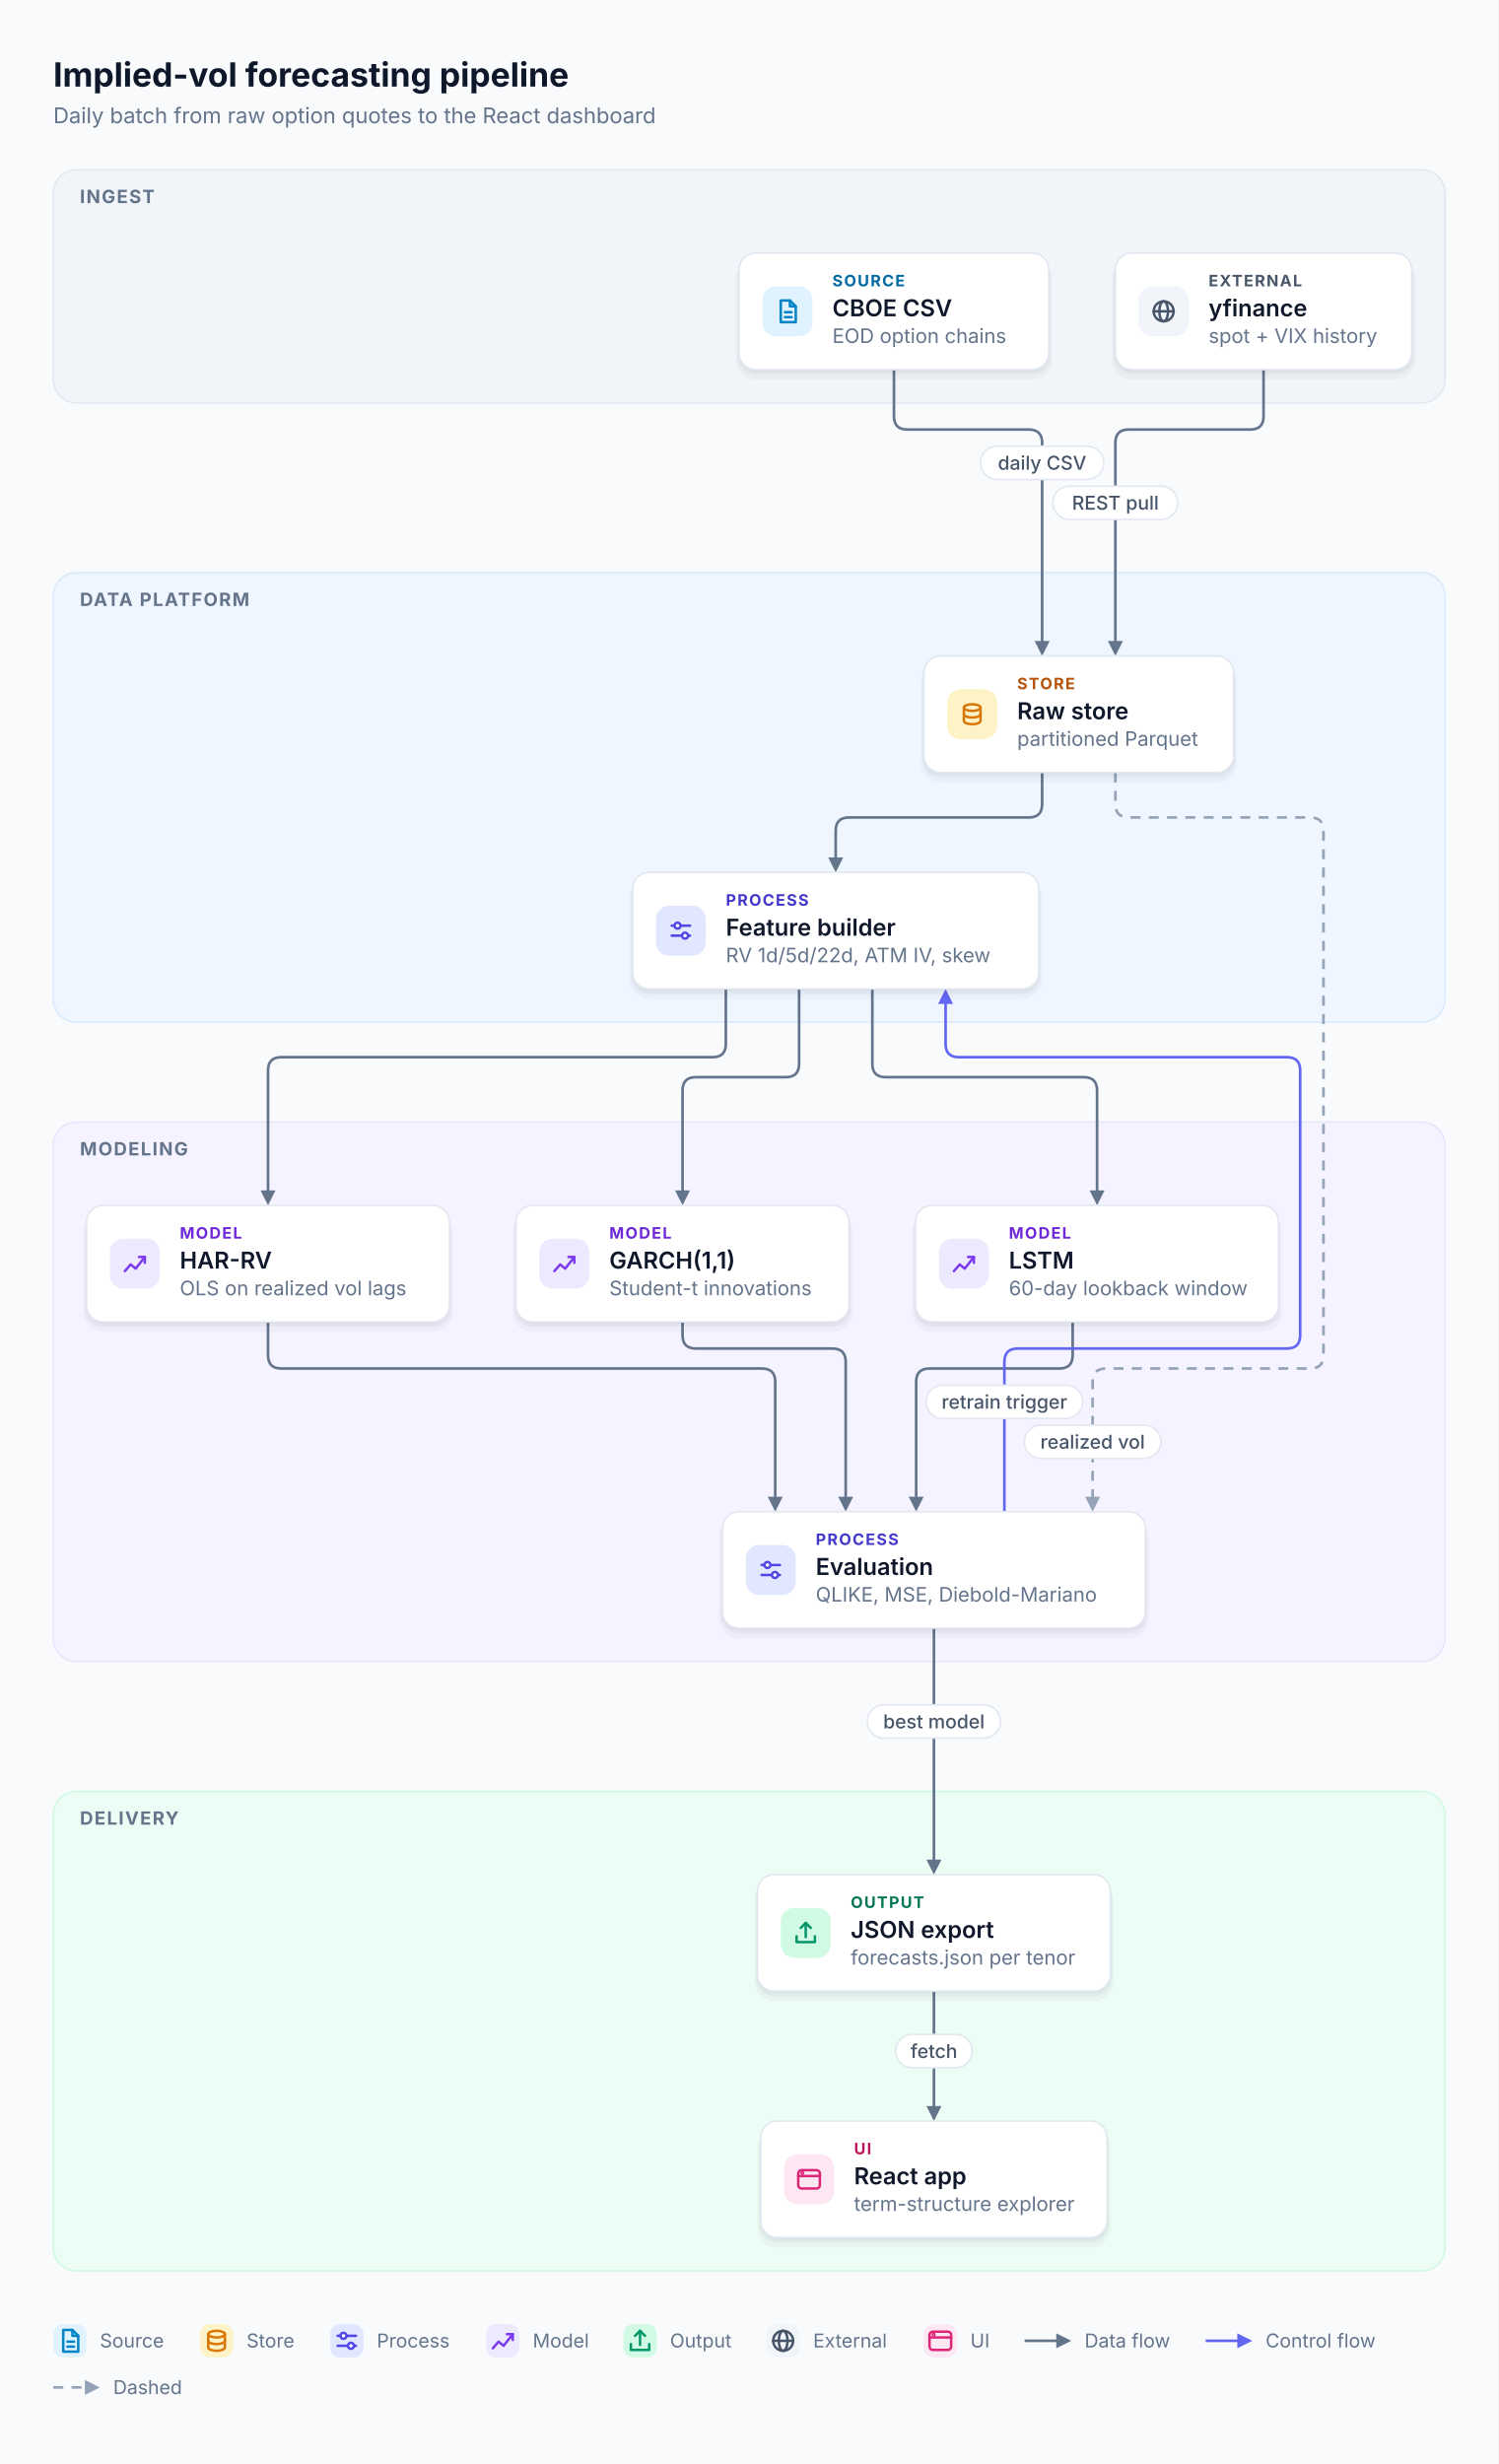
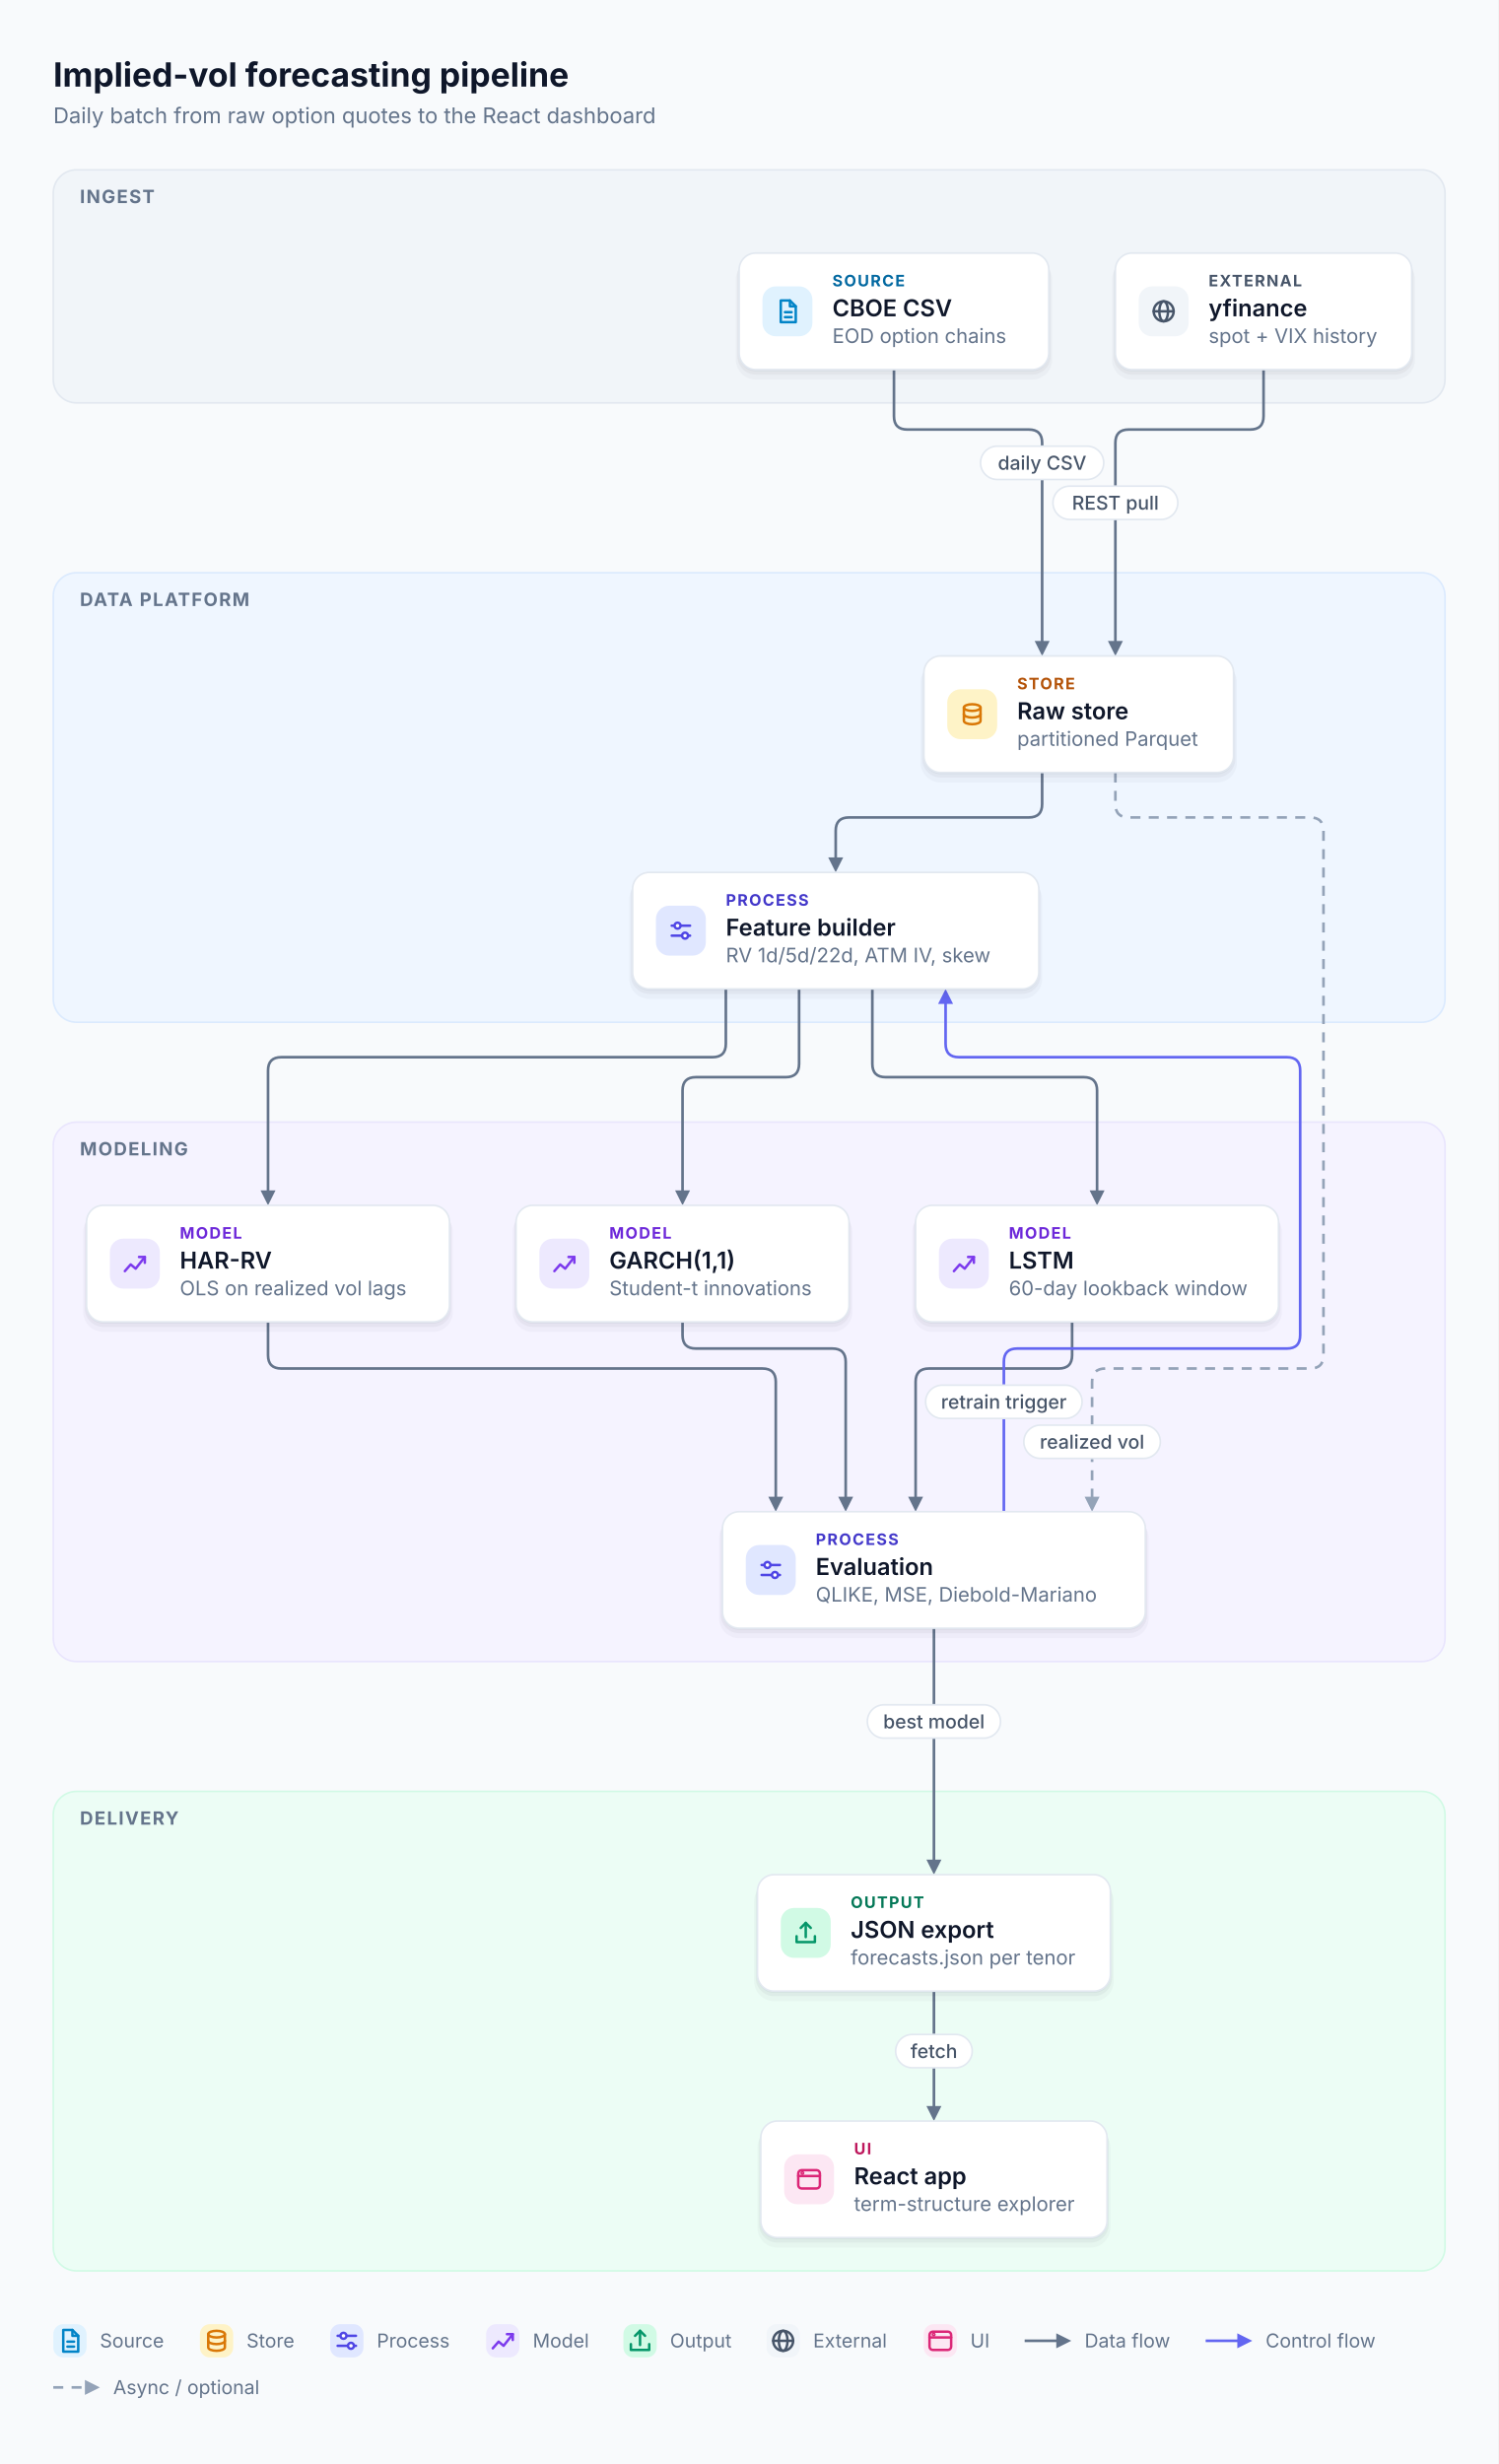
<svg xmlns="http://www.w3.org/2000/svg" width="900" height="1480" viewBox="0 0 900 1480">
  <rect x="0" y="0" width="900" height="1480" fill="#F8FAFC" />
  <text x="32" y="52" font-family="Inter, 'Segoe UI', Roboto, Helvetica, Arial, 'Liberation Sans', sans-serif" font-size="20" font-weight="700" fill="#0F172A">Implied-vol forecasting pipeline</text>
  <text x="32" y="74" font-family="Inter, 'Segoe UI', Roboto, Helvetica, Arial, 'Liberation Sans', sans-serif" font-size="13" font-weight="400" fill="#64748B">Daily batch from raw option quotes to the React dashboard</text>
  <g id="lane_ingest">
    <rect x="32" y="102" width="836" height="140" rx="14" fill="#F1F5F9" stroke="#E2E8F0" stroke-width="1" />
    <text x="48" y="122" font-family="Inter, 'Segoe UI', Roboto, Helvetica, Arial, 'Liberation Sans', sans-serif" font-size="11" font-weight="700" letter-spacing="0.8" fill="#64748B">INGEST</text>
  </g>
  <g id="lane_data">
    <rect x="32" y="344" width="836" height="270" rx="14" fill="#EFF6FF" stroke="#DBEAFE" stroke-width="1" />
    <text x="48" y="364" font-family="Inter, 'Segoe UI', Roboto, Helvetica, Arial, 'Liberation Sans', sans-serif" font-size="11" font-weight="700" letter-spacing="0.8" fill="#64748B">DATA PLATFORM</text>
  </g>
  <g id="lane_modeling">
    <rect x="32" y="674" width="836" height="324" rx="14" fill="#F5F3FF" stroke="#E9E5FD" stroke-width="1" />
    <text x="48" y="694" font-family="Inter, 'Segoe UI', Roboto, Helvetica, Arial, 'Liberation Sans', sans-serif" font-size="11" font-weight="700" letter-spacing="0.8" fill="#64748B">MODELING</text>
  </g>
  <g id="lane_delivery">
    <rect x="32" y="1076" width="836" height="288" rx="14" fill="#ECFDF5" stroke="#D1FAE5" stroke-width="1" />
    <text x="48" y="1096" font-family="Inter, 'Segoe UI', Roboto, Helvetica, Arial, 'Liberation Sans', sans-serif" font-size="11" font-weight="700" letter-spacing="0.8" fill="#64748B">DELIVERY</text>
  </g>
  <g id="edge_0">
    <path d="M537 222L537 250Q537 258 545 258L618 258Q626 258 626 266L626 386" fill="none" stroke="#64748B" stroke-width="1.6" stroke-linejoin="round" />
    <polygon points="626,394 621.5,385 630.5,385" fill="#64748B" />
  </g>
  <g id="edge_1">
    <path d="M759 222L759 250Q759 258 751 258L678 258Q670 258 670 266L670 386" fill="none" stroke="#64748B" stroke-width="1.6" stroke-linejoin="round" />
    <polygon points="670,394 665.5,385 674.5,385" fill="#64748B" />
  </g>
  <g id="edge_2">
    <path d="M626 464L626 483Q626 491 618 491L510 491Q502 491 502 499L502 516" fill="none" stroke="#64748B" stroke-width="1.6" stroke-linejoin="round" />
    <polygon points="502,524 497.5,515 506.5,515" fill="#64748B" />
  </g>
  <g id="edge_3">
    <path d="M436 594L436 627Q436 635 428 635L169 635Q161 635 161 643L161 716" fill="none" stroke="#64748B" stroke-width="1.6" stroke-linejoin="round" />
    <polygon points="161,724 156.5,715 165.5,715" fill="#64748B" />
  </g>
  <g id="edge_4">
    <path d="M480 594L480 639Q480 647 472 647L418 647Q410 647 410 655L410 716" fill="none" stroke="#64748B" stroke-width="1.6" stroke-linejoin="round" />
    <polygon points="410,724 405.5,715 414.5,715" fill="#64748B" />
  </g>
  <g id="edge_5">
    <path d="M524 594L524 639Q524 647 532 647L651 647Q659 647 659 655L659 716" fill="none" stroke="#64748B" stroke-width="1.6" stroke-linejoin="round" />
    <polygon points="659,724 654.5,715 663.5,715" fill="#64748B" />
  </g>
  <g id="edge_6">
-     <path d="M161 794L161 814Q161 822 169 822L457.67 822Q465.67 822 465.67 830L465.67 900" fill="none" stroke="#64748B" stroke-width="1.6" stroke-linejoin="round" />
-     <polygon points="465.67,908 461.17,899 470.17,899" fill="#64748B" />
+     <path d="M161 794L161 814Q161 822 169 822L458 822Q466 822 466 830L466 900" fill="none" stroke="#64748B" stroke-width="1.6" stroke-linejoin="round" />
+     <polygon points="466,908 461.5,899 470.5,899" fill="#64748B" />
  </g>
  <g id="edge_7">
    <path d="M410 794L410 802Q410 810 418 810L500 810Q508 810 508 818L508 900" fill="none" stroke="#64748B" stroke-width="1.6" stroke-linejoin="round" />
    <polygon points="508,908 503.5,899 512.5,899" fill="#64748B" />
  </g>
  <g id="edge_8">
-     <path d="M644.33 794L644.33 814Q644.33 822 636.33 822L558.33 822Q550.33 822 550.33 830L550.33 900" fill="none" stroke="#64748B" stroke-width="1.6" stroke-linejoin="round" />
-     <polygon points="550.33,908 545.83,899 554.83,899" fill="#64748B" />
+     <path d="M644 794L644 814Q644 822 636 822L558 822Q550 822 550 830L550 900" fill="none" stroke="#64748B" stroke-width="1.6" stroke-linejoin="round" />
+     <polygon points="550,908 545.5,899 554.5,899" fill="#64748B" />
  </g>
  <g id="edge_9">
-     <path d="M670 464L670 483Q670 491 678 491L787 491Q795 491 795 499L795 814Q795 822 787 822L664.33 822Q656.33 822 656.33 830L656.33 900" fill="none" stroke="#94A3B8" stroke-width="1.6" stroke-dasharray="6 5" stroke-linejoin="round" />
-     <polygon points="656.33,908 651.83,899 660.83,899" fill="#94A3B8" />
+     <path d="M670 464L670 483Q670 491 678 491L787 491Q795 491 795 499L795 814Q795 822 787 822L664 822Q656 822 656 830L656 900" fill="none" stroke="#94A3B8" stroke-width="1.6" stroke-dasharray="6 5" stroke-linejoin="round" />
+     <polygon points="656,908 651.5,899 660.5,899" fill="#94A3B8" />
  </g>
  <g id="edge_10">
    <path d="M561 978L561 1118" fill="none" stroke="#64748B" stroke-width="1.6" stroke-linejoin="round" />
    <polygon points="561,1126 556.5,1117 565.5,1117" fill="#64748B" />
  </g>
  <g id="edge_11">
    <path d="M561 1196L561 1266" fill="none" stroke="#64748B" stroke-width="1.6" stroke-linejoin="round" />
    <polygon points="561,1274 556.5,1265 565.5,1265" fill="#64748B" />
  </g>
  <g id="edge_12">
-     <path d="M603.33 908L603.33 818Q603.33 810 611.33 810L773 810Q781 810 781 802L781 643Q781 635 773 635L576 635Q568 635 568 627L568 602" fill="none" stroke="#6366F1" stroke-width="1.6" stroke-linejoin="round" />
+     <path d="M603 908L603 818Q603 810 611 810L773 810Q781 810 781 802L781 643Q781 635 773 635L576 635Q568 635 568 627L568 602" fill="none" stroke="#6366F1" stroke-width="1.6" stroke-linejoin="round" />
    <polygon points="568,594 572.5,603 563.5,603" fill="#6366F1" />
  </g>
  <g id="node_cboe">
    <rect x="444" y="153" width="186" height="70" rx="10" fill="#0F172A" fill-opacity="0.05" />
    <rect x="443" y="154" width="188" height="71" rx="11" fill="#0F172A" fill-opacity="0.04" />
    <rect x="442" y="156" width="190" height="72" rx="12" fill="#0F172A" fill-opacity="0.03" />
    <rect x="444" y="152" width="186" height="70" rx="10" fill="#FFFFFF" stroke="#E2E8F0" stroke-width="1" />
    <rect x="458" y="172" width="30" height="30" rx="8" fill="#E0F2FE" />
    <g transform="translate(465 179)" fill="none" stroke="#0284C7" stroke-width="1.5" stroke-linecap="round" stroke-linejoin="round">
      <path d="M4 1.5h5.5L13 5v9.5H4z" />
      <path d="M9.5 1.5V5H13" />
      <path d="M6.5 8.5h4M6.5 11.5h4" />
    </g>
    <text x="500" y="172" font-family="Inter, 'Segoe UI', Roboto, Helvetica, Arial, 'Liberation Sans', sans-serif" font-size="9.5" font-weight="700" letter-spacing="0.8" fill="#0369A1">SOURCE</text>
    <text x="500" y="190" font-family="Inter, 'Segoe UI', Roboto, Helvetica, Arial, 'Liberation Sans', sans-serif" font-size="14" font-weight="600" fill="#0F172A">CBOE CSV</text>
    <text x="500" y="206" font-family="Inter, 'Segoe UI', Roboto, Helvetica, Arial, 'Liberation Sans', sans-serif" font-size="12" font-weight="400" fill="#64748B">EOD option chains</text>
  </g>
  <g id="node_yfinance">
    <rect x="670" y="153" width="178" height="70" rx="10" fill="#0F172A" fill-opacity="0.05" />
    <rect x="669" y="154" width="180" height="71" rx="11" fill="#0F172A" fill-opacity="0.04" />
    <rect x="668" y="156" width="182" height="72" rx="12" fill="#0F172A" fill-opacity="0.03" />
    <rect x="670" y="152" width="178" height="70" rx="10" fill="#FFFFFF" stroke="#E2E8F0" stroke-width="1" />
    <rect x="684" y="172" width="30" height="30" rx="8" fill="#F1F5F9" />
    <g transform="translate(691 179)" fill="none" stroke="#475569" stroke-width="1.5" stroke-linecap="round" stroke-linejoin="round">
      <circle cx="8" cy="8" r="6" />
      <ellipse cx="8" cy="8" rx="2.6" ry="6" />
      <path d="M2 8h12" />
    </g>
    <text x="726" y="172" font-family="Inter, 'Segoe UI', Roboto, Helvetica, Arial, 'Liberation Sans', sans-serif" font-size="9.5" font-weight="700" letter-spacing="0.8" fill="#475569">EXTERNAL</text>
    <text x="726" y="190" font-family="Inter, 'Segoe UI', Roboto, Helvetica, Arial, 'Liberation Sans', sans-serif" font-size="14" font-weight="600" fill="#0F172A">yfinance</text>
    <text x="726" y="206" font-family="Inter, 'Segoe UI', Roboto, Helvetica, Arial, 'Liberation Sans', sans-serif" font-size="12" font-weight="400" fill="#64748B">spot + VIX history</text>
  </g>
  <g id="node_raw">
    <rect x="555" y="395" width="186" height="70" rx="10" fill="#0F172A" fill-opacity="0.05" />
    <rect x="554" y="396" width="188" height="71" rx="11" fill="#0F172A" fill-opacity="0.04" />
    <rect x="553" y="398" width="190" height="72" rx="12" fill="#0F172A" fill-opacity="0.03" />
    <rect x="555" y="394" width="186" height="70" rx="10" fill="#FFFFFF" stroke="#E2E8F0" stroke-width="1" />
    <rect x="569" y="414" width="30" height="30" rx="8" fill="#FEF3C7" />
    <g transform="translate(576 421)" fill="none" stroke="#D97706" stroke-width="1.5" stroke-linecap="round" stroke-linejoin="round">
      <ellipse cx="8" cy="4" rx="5" ry="2" />
      <path d="M3 4v8c0 1.1 2.24 2 5 2s5-.9 5-2V4" />
      <path d="M3 8c0 1.1 2.24 2 5 2s5-.9 5-2" />
    </g>
    <text x="611" y="414" font-family="Inter, 'Segoe UI', Roboto, Helvetica, Arial, 'Liberation Sans', sans-serif" font-size="9.5" font-weight="700" letter-spacing="0.8" fill="#B45309">STORE</text>
    <text x="611" y="432" font-family="Inter, 'Segoe UI', Roboto, Helvetica, Arial, 'Liberation Sans', sans-serif" font-size="14" font-weight="600" fill="#0F172A">Raw store</text>
    <text x="611" y="448" font-family="Inter, 'Segoe UI', Roboto, Helvetica, Arial, 'Liberation Sans', sans-serif" font-size="12" font-weight="400" fill="#64748B">partitioned Parquet</text>
  </g>
  <g id="node_features">
    <rect x="380" y="525" width="244" height="70" rx="10" fill="#0F172A" fill-opacity="0.05" />
    <rect x="379" y="526" width="246" height="71" rx="11" fill="#0F172A" fill-opacity="0.04" />
    <rect x="378" y="528" width="248" height="72" rx="12" fill="#0F172A" fill-opacity="0.03" />
    <rect x="380" y="524" width="244" height="70" rx="10" fill="#FFFFFF" stroke="#E2E8F0" stroke-width="1" />
    <rect x="394" y="544" width="30" height="30" rx="8" fill="#E0E7FF" />
    <g transform="translate(401 551)" fill="none" stroke="#4F46E5" stroke-width="1.5" stroke-linecap="round" stroke-linejoin="round">
      <path d="M2.5 5h11M2.5 11h11" />
      <circle cx="6" cy="5" r="1.8" fill="#FFFFFF" />
      <circle cx="10.5" cy="11" r="1.8" fill="#FFFFFF" />
    </g>
    <text x="436" y="544" font-family="Inter, 'Segoe UI', Roboto, Helvetica, Arial, 'Liberation Sans', sans-serif" font-size="9.5" font-weight="700" letter-spacing="0.8" fill="#4338CA">PROCESS</text>
    <text x="436" y="562" font-family="Inter, 'Segoe UI', Roboto, Helvetica, Arial, 'Liberation Sans', sans-serif" font-size="14" font-weight="600" fill="#0F172A">Feature builder</text>
    <text x="436" y="578" font-family="Inter, 'Segoe UI', Roboto, Helvetica, Arial, 'Liberation Sans', sans-serif" font-size="12" font-weight="400" fill="#64748B">RV 1d/5d/22d, ATM IV, skew</text>
  </g>
  <g id="node_har">
    <rect x="52" y="725" width="218" height="70" rx="10" fill="#0F172A" fill-opacity="0.05" />
    <rect x="51" y="726" width="220" height="71" rx="11" fill="#0F172A" fill-opacity="0.04" />
    <rect x="50" y="728" width="222" height="72" rx="12" fill="#0F172A" fill-opacity="0.03" />
    <rect x="52" y="724" width="218" height="70" rx="10" fill="#FFFFFF" stroke="#E2E8F0" stroke-width="1" />
    <rect x="66" y="744" width="30" height="30" rx="8" fill="#EDE9FE" />
    <g transform="translate(73 751)" fill="none" stroke="#7C3AED" stroke-width="1.5" stroke-linecap="round" stroke-linejoin="round">
      <path d="M2 12.5l3.5-4 3 2.5 5.5-7" />
      <path d="M10.5 4h3.5v3.5" />
    </g>
    <text x="108" y="744" font-family="Inter, 'Segoe UI', Roboto, Helvetica, Arial, 'Liberation Sans', sans-serif" font-size="9.5" font-weight="700" letter-spacing="0.8" fill="#6D28D9">MODEL</text>
    <text x="108" y="762" font-family="Inter, 'Segoe UI', Roboto, Helvetica, Arial, 'Liberation Sans', sans-serif" font-size="14" font-weight="600" fill="#0F172A">HAR-RV</text>
    <text x="108" y="778" font-family="Inter, 'Segoe UI', Roboto, Helvetica, Arial, 'Liberation Sans', sans-serif" font-size="12" font-weight="400" fill="#64748B">OLS on realized vol lags</text>
  </g>
  <g id="node_garch">
    <rect x="310" y="725" width="200" height="70" rx="10" fill="#0F172A" fill-opacity="0.05" />
    <rect x="309" y="726" width="202" height="71" rx="11" fill="#0F172A" fill-opacity="0.04" />
    <rect x="308" y="728" width="204" height="72" rx="12" fill="#0F172A" fill-opacity="0.03" />
    <rect x="310" y="724" width="200" height="70" rx="10" fill="#FFFFFF" stroke="#E2E8F0" stroke-width="1" />
    <rect x="324" y="744" width="30" height="30" rx="8" fill="#EDE9FE" />
    <g transform="translate(331 751)" fill="none" stroke="#7C3AED" stroke-width="1.5" stroke-linecap="round" stroke-linejoin="round">
      <path d="M2 12.5l3.5-4 3 2.5 5.5-7" />
      <path d="M10.5 4h3.5v3.5" />
    </g>
    <text x="366" y="744" font-family="Inter, 'Segoe UI', Roboto, Helvetica, Arial, 'Liberation Sans', sans-serif" font-size="9.5" font-weight="700" letter-spacing="0.8" fill="#6D28D9">MODEL</text>
    <text x="366" y="762" font-family="Inter, 'Segoe UI', Roboto, Helvetica, Arial, 'Liberation Sans', sans-serif" font-size="14" font-weight="600" fill="#0F172A">GARCH(1,1)</text>
    <text x="366" y="778" font-family="Inter, 'Segoe UI', Roboto, Helvetica, Arial, 'Liberation Sans', sans-serif" font-size="12" font-weight="400" fill="#64748B">Student-t innovations</text>
  </g>
  <g id="node_lstm">
    <rect x="550" y="725" width="218" height="70" rx="10" fill="#0F172A" fill-opacity="0.05" />
    <rect x="549" y="726" width="220" height="71" rx="11" fill="#0F172A" fill-opacity="0.04" />
    <rect x="548" y="728" width="222" height="72" rx="12" fill="#0F172A" fill-opacity="0.03" />
    <rect x="550" y="724" width="218" height="70" rx="10" fill="#FFFFFF" stroke="#E2E8F0" stroke-width="1" />
    <rect x="564" y="744" width="30" height="30" rx="8" fill="#EDE9FE" />
    <g transform="translate(571 751)" fill="none" stroke="#7C3AED" stroke-width="1.5" stroke-linecap="round" stroke-linejoin="round">
      <path d="M2 12.5l3.5-4 3 2.5 5.5-7" />
      <path d="M10.5 4h3.5v3.5" />
    </g>
    <text x="606" y="744" font-family="Inter, 'Segoe UI', Roboto, Helvetica, Arial, 'Liberation Sans', sans-serif" font-size="9.5" font-weight="700" letter-spacing="0.8" fill="#6D28D9">MODEL</text>
    <text x="606" y="762" font-family="Inter, 'Segoe UI', Roboto, Helvetica, Arial, 'Liberation Sans', sans-serif" font-size="14" font-weight="600" fill="#0F172A">LSTM</text>
    <text x="606" y="778" font-family="Inter, 'Segoe UI', Roboto, Helvetica, Arial, 'Liberation Sans', sans-serif" font-size="12" font-weight="400" fill="#64748B">60-day lookback window</text>
  </g>
  <g id="node_evaluation">
    <rect x="434" y="909" width="254" height="70" rx="10" fill="#0F172A" fill-opacity="0.05" />
    <rect x="433" y="910" width="256" height="71" rx="11" fill="#0F172A" fill-opacity="0.04" />
    <rect x="432" y="912" width="258" height="72" rx="12" fill="#0F172A" fill-opacity="0.03" />
    <rect x="434" y="908" width="254" height="70" rx="10" fill="#FFFFFF" stroke="#E2E8F0" stroke-width="1" />
    <rect x="448" y="928" width="30" height="30" rx="8" fill="#E0E7FF" />
    <g transform="translate(455 935)" fill="none" stroke="#4F46E5" stroke-width="1.5" stroke-linecap="round" stroke-linejoin="round">
      <path d="M2.5 5h11M2.5 11h11" />
      <circle cx="6" cy="5" r="1.8" fill="#FFFFFF" />
      <circle cx="10.5" cy="11" r="1.8" fill="#FFFFFF" />
    </g>
    <text x="490" y="928" font-family="Inter, 'Segoe UI', Roboto, Helvetica, Arial, 'Liberation Sans', sans-serif" font-size="9.5" font-weight="700" letter-spacing="0.8" fill="#4338CA">PROCESS</text>
    <text x="490" y="946" font-family="Inter, 'Segoe UI', Roboto, Helvetica, Arial, 'Liberation Sans', sans-serif" font-size="14" font-weight="600" fill="#0F172A">Evaluation</text>
    <text x="490" y="962" font-family="Inter, 'Segoe UI', Roboto, Helvetica, Arial, 'Liberation Sans', sans-serif" font-size="12" font-weight="400" fill="#64748B">QLIKE, MSE, Diebold-Mariano</text>
  </g>
  <g id="node_export">
    <rect x="455" y="1127" width="212" height="70" rx="10" fill="#0F172A" fill-opacity="0.05" />
    <rect x="454" y="1128" width="214" height="71" rx="11" fill="#0F172A" fill-opacity="0.04" />
    <rect x="453" y="1130" width="216" height="72" rx="12" fill="#0F172A" fill-opacity="0.03" />
    <rect x="455" y="1126" width="212" height="70" rx="10" fill="#FFFFFF" stroke="#E2E8F0" stroke-width="1" />
    <rect x="469" y="1146" width="30" height="30" rx="8" fill="#D1FAE5" />
    <g transform="translate(476 1153)" fill="none" stroke="#059669" stroke-width="1.5" stroke-linecap="round" stroke-linejoin="round">
      <path d="M8 10.5V2" />
      <path d="M5 5l3-3 3 3" />
      <path d="M2.5 10v3.5h11V10" />
    </g>
    <text x="511" y="1146" font-family="Inter, 'Segoe UI', Roboto, Helvetica, Arial, 'Liberation Sans', sans-serif" font-size="9.5" font-weight="700" letter-spacing="0.8" fill="#047857">OUTPUT</text>
    <text x="511" y="1164" font-family="Inter, 'Segoe UI', Roboto, Helvetica, Arial, 'Liberation Sans', sans-serif" font-size="14" font-weight="600" fill="#0F172A">JSON export</text>
    <text x="511" y="1180" font-family="Inter, 'Segoe UI', Roboto, Helvetica, Arial, 'Liberation Sans', sans-serif" font-size="12" font-weight="400" fill="#64748B">forecasts.json per tenor</text>
  </g>
  <g id="node_app">
    <rect x="457" y="1275" width="208" height="70" rx="10" fill="#0F172A" fill-opacity="0.05" />
    <rect x="456" y="1276" width="210" height="71" rx="11" fill="#0F172A" fill-opacity="0.04" />
    <rect x="455" y="1278" width="212" height="72" rx="12" fill="#0F172A" fill-opacity="0.03" />
    <rect x="457" y="1274" width="208" height="70" rx="10" fill="#FFFFFF" stroke="#E2E8F0" stroke-width="1" />
    <rect x="471" y="1294" width="30" height="30" rx="8" fill="#FCE7F3" />
    <g transform="translate(478 1301)" fill="none" stroke="#DB2777" stroke-width="1.5" stroke-linecap="round" stroke-linejoin="round">
      <rect x="1.5" y="2.5" width="13" height="11" rx="2" />
      <path d="M1.5 6h13" />
      <circle cx="4" cy="4.25" r="0.5" />
    </g>
    <text x="513" y="1294" font-family="Inter, 'Segoe UI', Roboto, Helvetica, Arial, 'Liberation Sans', sans-serif" font-size="9.5" font-weight="700" letter-spacing="0.8" fill="#BE185D">UI</text>
    <text x="513" y="1312" font-family="Inter, 'Segoe UI', Roboto, Helvetica, Arial, 'Liberation Sans', sans-serif" font-size="14" font-weight="600" fill="#0F172A">React app</text>
    <text x="513" y="1328" font-family="Inter, 'Segoe UI', Roboto, Helvetica, Arial, 'Liberation Sans', sans-serif" font-size="12" font-weight="400" fill="#64748B">term-structure explorer</text>
  </g>
  <rect x="589" y="268" width="74" height="20" rx="10" fill="#FFFFFF" stroke="#E2E8F0" stroke-width="1" />
  <text x="626" y="282.14" font-family="Inter, 'Segoe UI', Roboto, Helvetica, Arial, 'Liberation Sans', sans-serif" font-size="11.5" font-weight="500" text-anchor="middle" fill="#475569">daily CSV</text>
  <rect x="632.5" y="292" width="75" height="20" rx="10" fill="#FFFFFF" stroke="#E2E8F0" stroke-width="1" />
  <text x="670" y="306.14" font-family="Inter, 'Segoe UI', Roboto, Helvetica, Arial, 'Liberation Sans', sans-serif" font-size="11.5" font-weight="500" text-anchor="middle" fill="#475569">REST pull</text>
-   <rect x="615.33" y="856" width="82" height="20" rx="10" fill="#FFFFFF" stroke="#E2E8F0" stroke-width="1" />
-   <text x="656.33" y="870.14" font-family="Inter, 'Segoe UI', Roboto, Helvetica, Arial, 'Liberation Sans', sans-serif" font-size="11.5" font-weight="500" text-anchor="middle" fill="#475569">realized vol</text>
+   <rect x="615" y="856" width="82" height="20" rx="10" fill="#FFFFFF" stroke="#E2E8F0" stroke-width="1" />
+   <text x="656" y="870.14" font-family="Inter, 'Segoe UI', Roboto, Helvetica, Arial, 'Liberation Sans', sans-serif" font-size="11.5" font-weight="500" text-anchor="middle" fill="#475569">realized vol</text>
  <rect x="521" y="1024" width="80" height="20" rx="10" fill="#FFFFFF" stroke="#E2E8F0" stroke-width="1" />
  <text x="561" y="1038.14" font-family="Inter, 'Segoe UI', Roboto, Helvetica, Arial, 'Liberation Sans', sans-serif" font-size="11.5" font-weight="500" text-anchor="middle" fill="#475569">best model</text>
  <rect x="538" y="1222" width="46" height="20" rx="10" fill="#FFFFFF" stroke="#E2E8F0" stroke-width="1" />
  <text x="561" y="1236.14" font-family="Inter, 'Segoe UI', Roboto, Helvetica, Arial, 'Liberation Sans', sans-serif" font-size="11.5" font-weight="500" text-anchor="middle" fill="#475569">fetch</text>
-   <rect x="556.33" y="832" width="94" height="20" rx="10" fill="#FFFFFF" stroke="#E2E8F0" stroke-width="1" />
-   <text x="603.33" y="846.14" font-family="Inter, 'Segoe UI', Roboto, Helvetica, Arial, 'Liberation Sans', sans-serif" font-size="11.5" font-weight="500" text-anchor="middle" fill="#475569">retrain trigger</text>
+   <rect x="556" y="832" width="94" height="20" rx="10" fill="#FFFFFF" stroke="#E2E8F0" stroke-width="1" />
+   <text x="603" y="846.14" font-family="Inter, 'Segoe UI', Roboto, Helvetica, Arial, 'Liberation Sans', sans-serif" font-size="11.5" font-weight="500" text-anchor="middle" fill="#475569">retrain trigger</text>
  <g id="legend">
    <rect x="32" y="1396" width="20" height="20" rx="6" fill="#E0F2FE" />
    <g transform="translate(34 1398)" fill="none" stroke="#0284C7" stroke-width="1.5" stroke-linecap="round" stroke-linejoin="round">
      <path d="M4 1.5h5.5L13 5v9.5H4z" />
      <path d="M9.5 1.5V5H13" />
      <path d="M6.5 8.5h4M6.5 11.5h4" />
    </g>
    <text x="60" y="1410" font-family="Inter, 'Segoe UI', Roboto, Helvetica, Arial, 'Liberation Sans', sans-serif" font-size="11.5" font-weight="400" fill="#64748B">Source</text>
    <rect x="120.08" y="1396" width="20" height="20" rx="6" fill="#FEF3C7" />
    <g transform="translate(122.08 1398)" fill="none" stroke="#D97706" stroke-width="1.5" stroke-linecap="round" stroke-linejoin="round">
      <ellipse cx="8" cy="4" rx="5" ry="2" />
      <path d="M3 4v8c0 1.1 2.24 2 5 2s5-.9 5-2V4" />
      <path d="M3 8c0 1.1 2.24 2 5 2s5-.9 5-2" />
    </g>
    <text x="148.08" y="1410" font-family="Inter, 'Segoe UI', Roboto, Helvetica, Arial, 'Liberation Sans', sans-serif" font-size="11.5" font-weight="400" fill="#64748B">Store</text>
    <rect x="198.32" y="1396" width="20" height="20" rx="6" fill="#E0E7FF" />
    <g transform="translate(200.32 1398)" fill="none" stroke="#4F46E5" stroke-width="1.5" stroke-linecap="round" stroke-linejoin="round">
      <path d="M2.5 5h11M2.5 11h11" />
      <circle cx="6" cy="5" r="1.8" fill="#FFFFFF" />
      <circle cx="10.5" cy="11" r="1.8" fill="#FFFFFF" />
    </g>
    <text x="226.32" y="1410" font-family="Inter, 'Segoe UI', Roboto, Helvetica, Arial, 'Liberation Sans', sans-serif" font-size="11.5" font-weight="400" fill="#64748B">Process</text>
    <rect x="292.01" y="1396" width="20" height="20" rx="6" fill="#EDE9FE" />
    <g transform="translate(294.01 1398)" fill="none" stroke="#7C3AED" stroke-width="1.5" stroke-linecap="round" stroke-linejoin="round">
      <path d="M2 12.5l3.5-4 3 2.5 5.5-7" />
      <path d="M10.5 4h3.5v3.5" />
    </g>
    <text x="320.01" y="1410" font-family="Inter, 'Segoe UI', Roboto, Helvetica, Arial, 'Liberation Sans', sans-serif" font-size="11.5" font-weight="400" fill="#64748B">Model</text>
    <rect x="374.47" y="1396" width="20" height="20" rx="6" fill="#D1FAE5" />
    <g transform="translate(376.47 1398)" fill="none" stroke="#059669" stroke-width="1.5" stroke-linecap="round" stroke-linejoin="round">
      <path d="M8 10.5V2" />
      <path d="M5 5l3-3 3 3" />
      <path d="M2.5 10v3.5h11V10" />
    </g>
    <text x="402.47" y="1410" font-family="Inter, 'Segoe UI', Roboto, Helvetica, Arial, 'Liberation Sans', sans-serif" font-size="11.5" font-weight="400" fill="#64748B">Output</text>
    <rect x="460.44" y="1396" width="20" height="20" rx="6" fill="#F1F5F9" />
    <g transform="translate(462.44 1398)" fill="none" stroke="#475569" stroke-width="1.5" stroke-linecap="round" stroke-linejoin="round">
      <circle cx="8" cy="8" r="6" />
      <ellipse cx="8" cy="8" rx="2.6" ry="6" />
      <path d="M2 8h12" />
    </g>
    <text x="488.44" y="1410" font-family="Inter, 'Segoe UI', Roboto, Helvetica, Arial, 'Liberation Sans', sans-serif" font-size="11.5" font-weight="400" fill="#64748B">External</text>
    <rect x="554.85" y="1396" width="20" height="20" rx="6" fill="#FCE7F3" />
    <g transform="translate(556.85 1398)" fill="none" stroke="#DB2777" stroke-width="1.5" stroke-linecap="round" stroke-linejoin="round">
      <rect x="1.5" y="2.5" width="13" height="11" rx="2" />
      <path d="M1.5 6h13" />
      <circle cx="4" cy="4.25" r="0.5" />
    </g>
    <text x="582.85" y="1410" font-family="Inter, 'Segoe UI', Roboto, Helvetica, Arial, 'Liberation Sans', sans-serif" font-size="11.5" font-weight="400" fill="#64748B">UI</text>
    <path d="M615.5 1406H635.5" fill="none" stroke="#64748B" stroke-width="1.6" />
    <polygon points="643.5,1406 634.5,1410.5 634.5,1401.5" fill="#64748B" />
    <text x="651.5" y="1410" font-family="Inter, 'Segoe UI', Roboto, Helvetica, Arial, 'Liberation Sans', sans-serif" font-size="11.5" font-weight="400" fill="#64748B">Data flow</text>
    <path d="M724.23 1406H744.23" fill="none" stroke="#6366F1" stroke-width="1.6" />
    <polygon points="752.23,1406 743.23,1410.5 743.23,1401.5" fill="#6366F1" />
    <text x="760.23" y="1410" font-family="Inter, 'Segoe UI', Roboto, Helvetica, Arial, 'Liberation Sans', sans-serif" font-size="11.5" font-weight="400" fill="#64748B">Control flow</text>
    <path d="M32 1434H52" fill="none" stroke="#94A3B8" stroke-width="1.6" stroke-dasharray="6 5" />
    <polygon points="60,1434 51,1438.5 51,1429.5" fill="#94A3B8" />
-     <text x="68" y="1438" font-family="Inter, 'Segoe UI', Roboto, Helvetica, Arial, 'Liberation Sans', sans-serif" font-size="11.5" font-weight="400" fill="#64748B">Dashed</text>
+     <text x="68" y="1438" font-family="Inter, 'Segoe UI', Roboto, Helvetica, Arial, 'Liberation Sans', sans-serif" font-size="11.5" font-weight="400" fill="#64748B">Async / optional</text>
  </g>
</svg>
